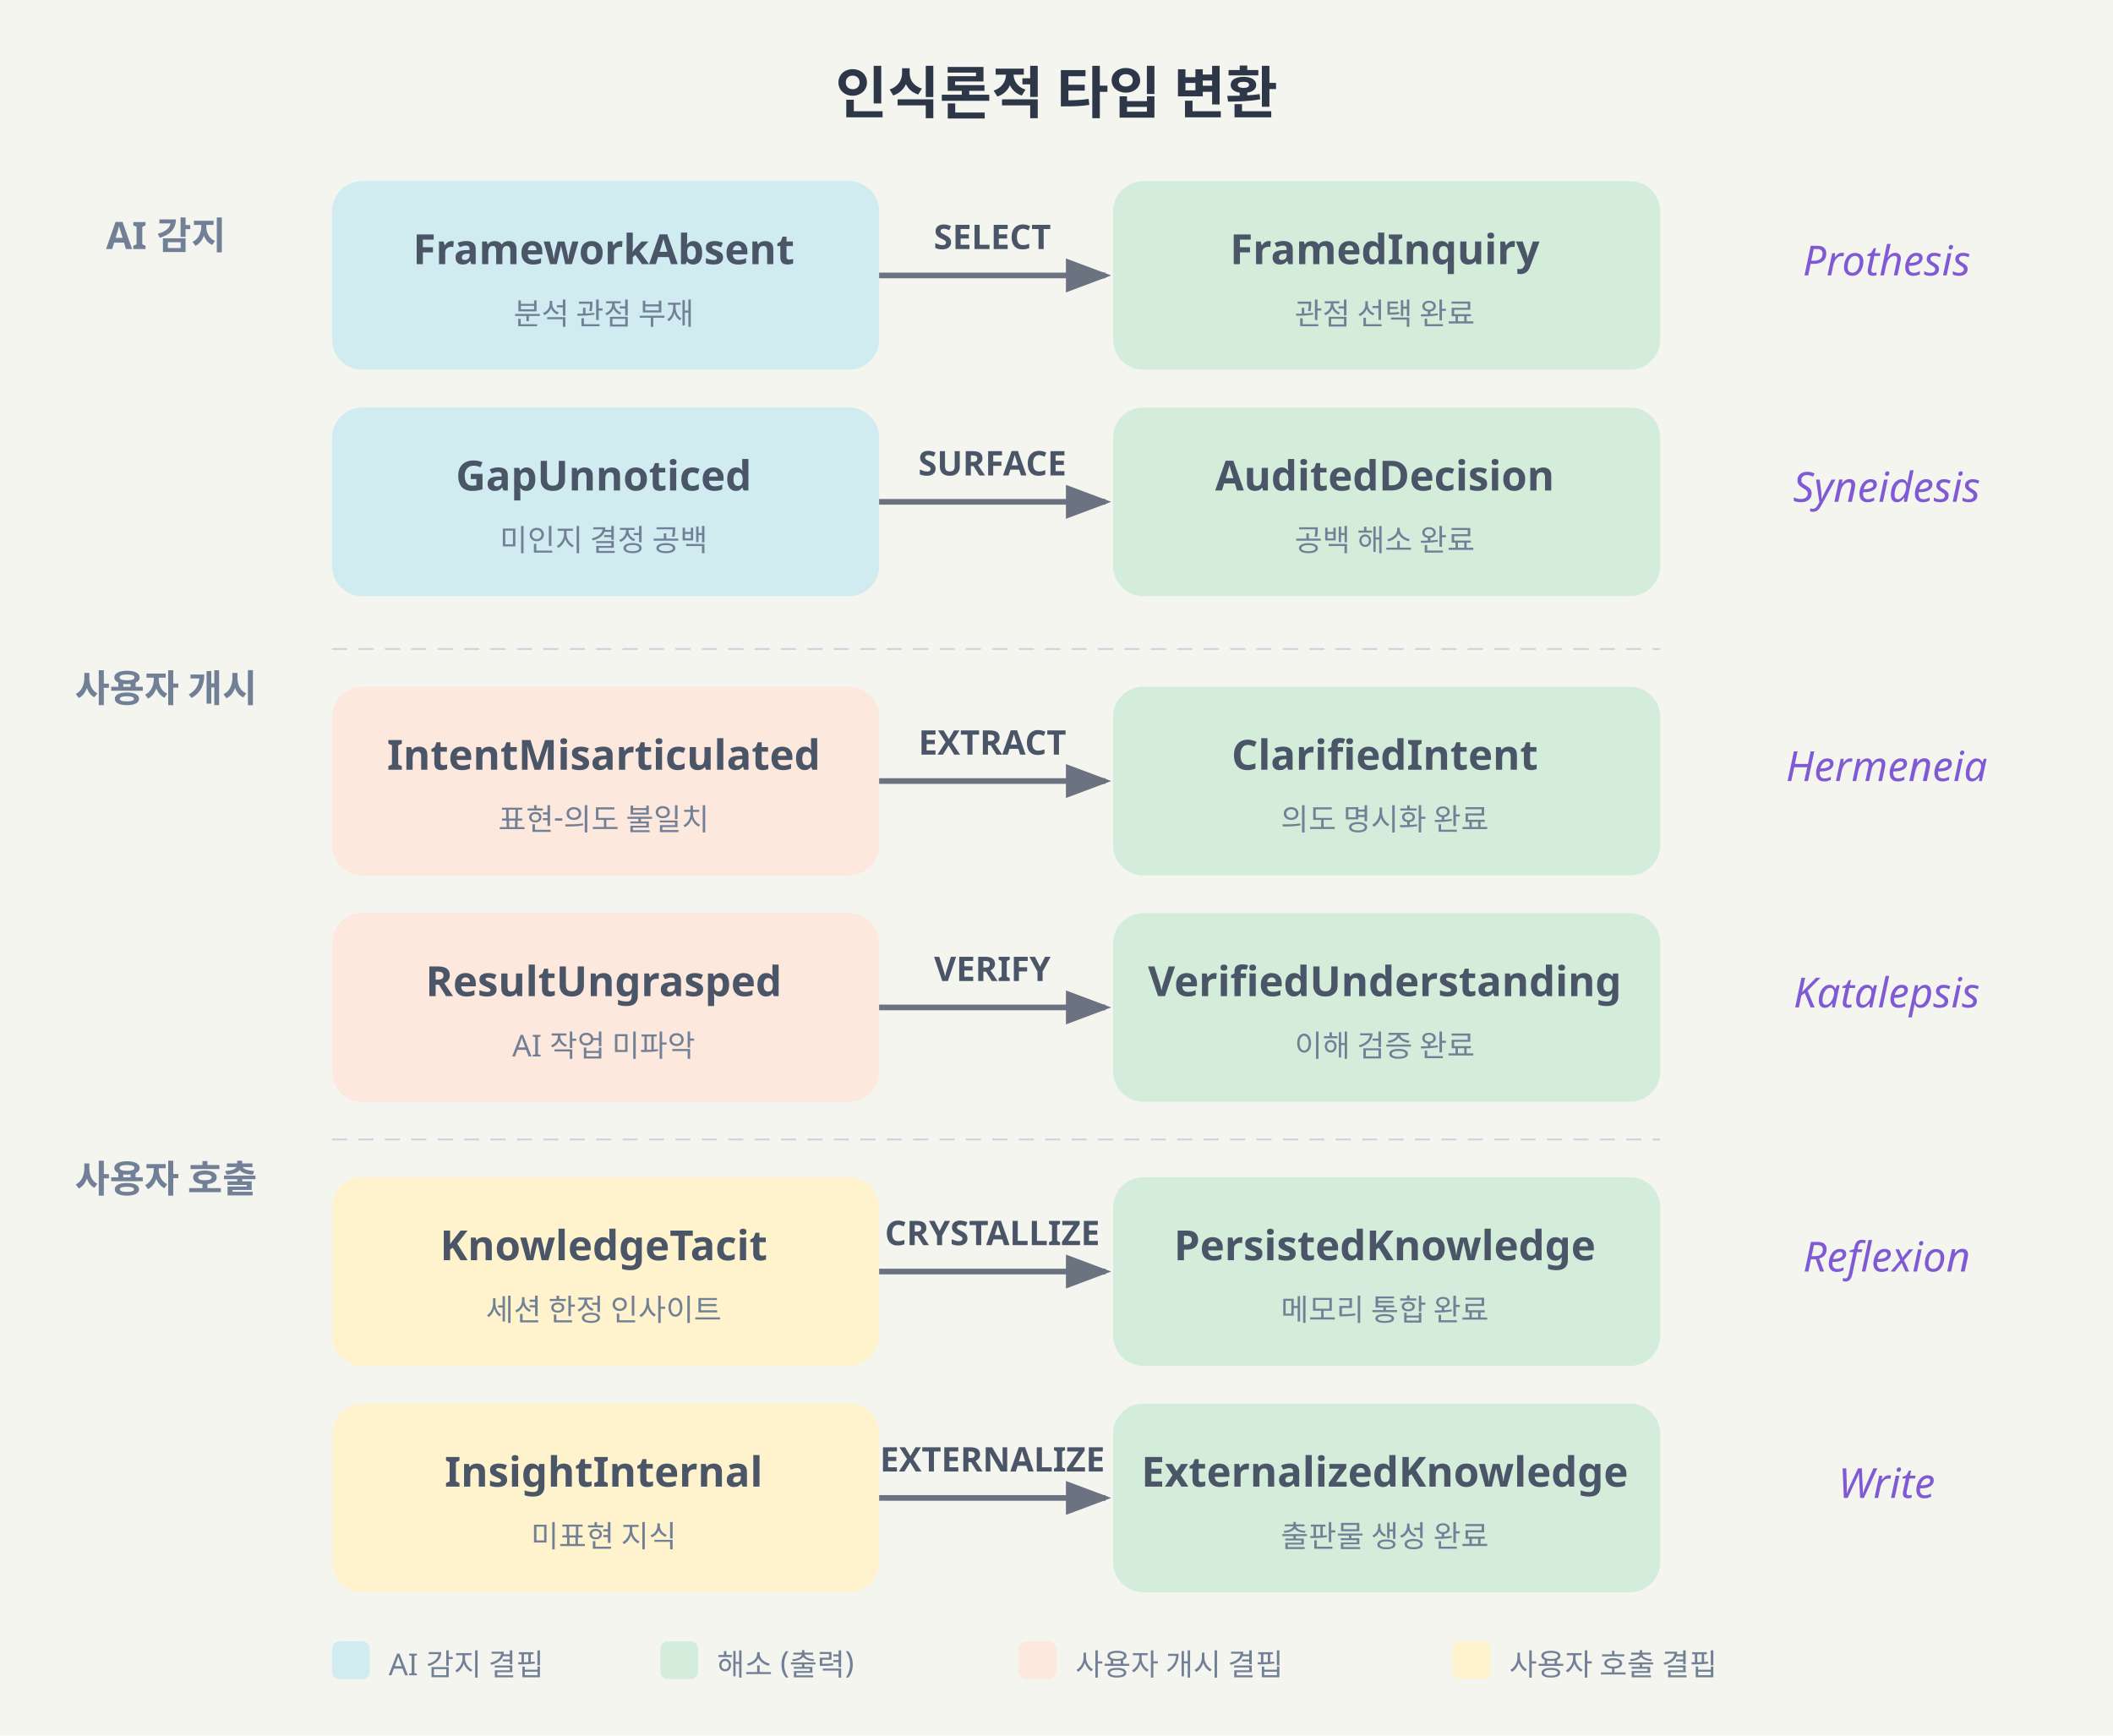
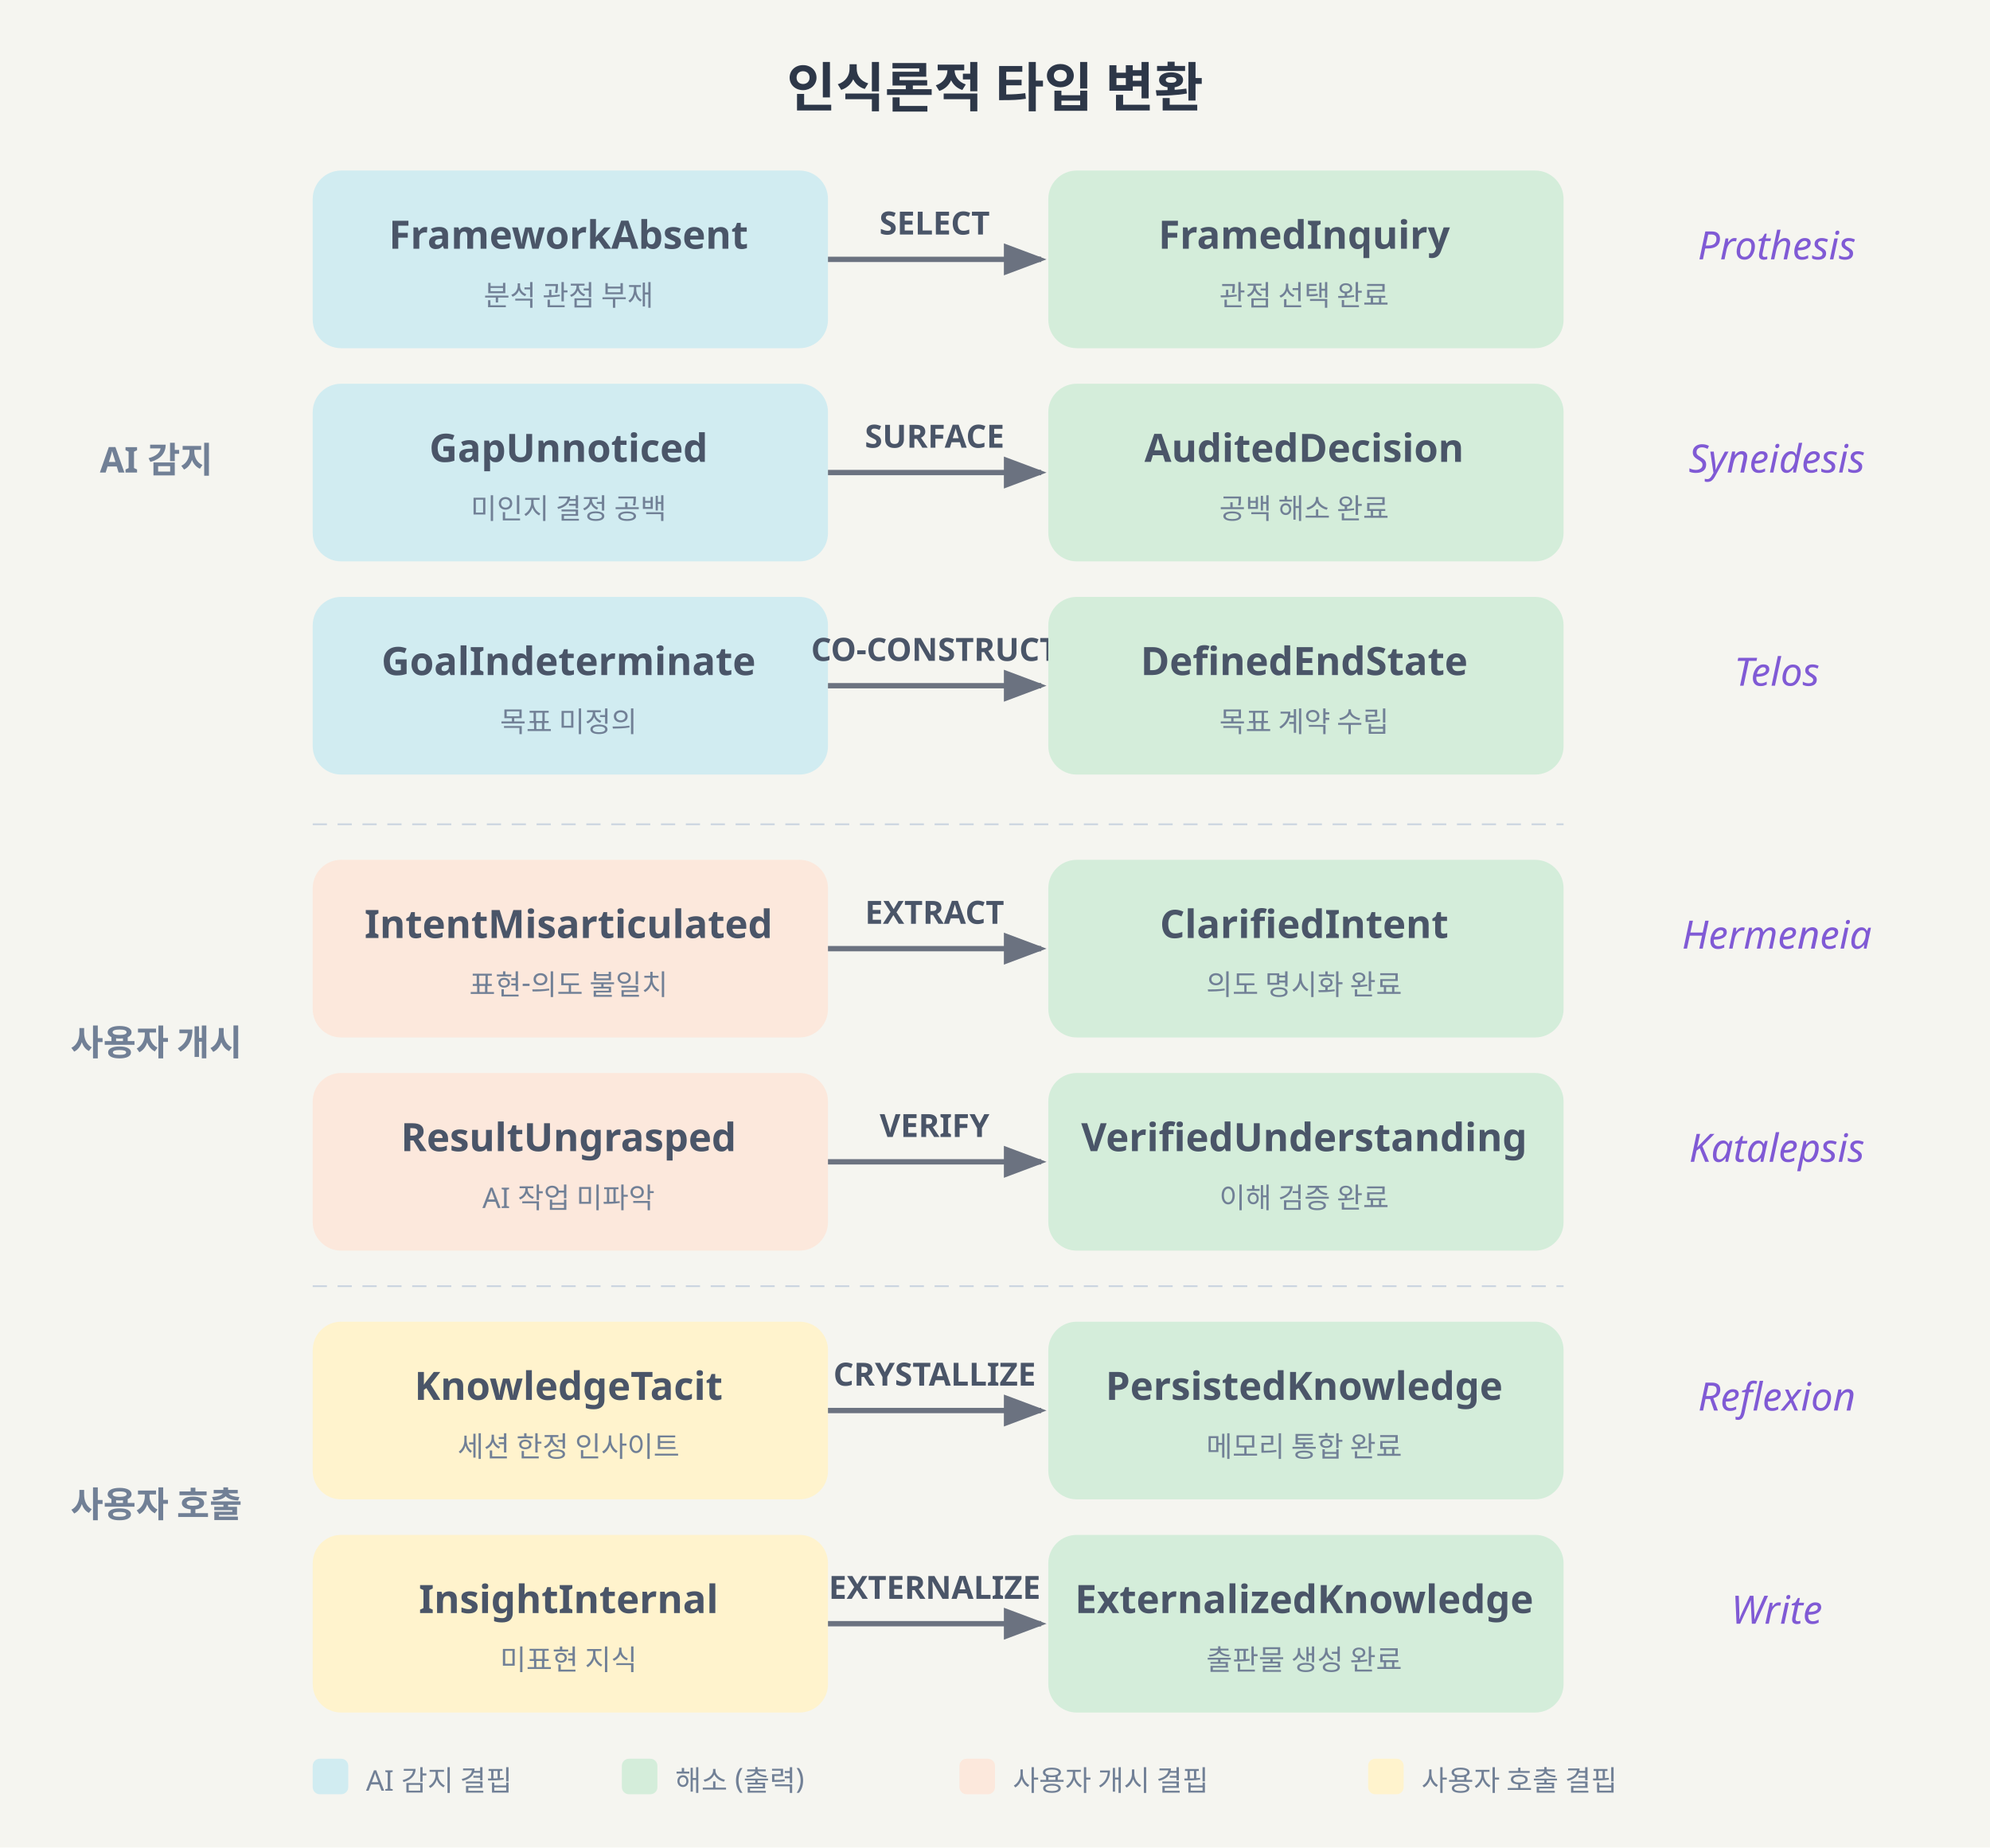
- <svg xmlns="http://www.w3.org/2000/svg" viewBox="0 0 560 460">
+ <svg xmlns="http://www.w3.org/2000/svg" viewBox="0 0 560 520">
  <defs>
    <marker id="arrow" markerWidth="8" markerHeight="6" refX="7" refY="3" orient="auto">
      <path d="M 0 0 L 8 3 L 0 6 z" fill="#6b7280" />
    </marker>
  </defs>
-   <rect width="560" height="460" fill="#f5f5f0" />
+   <rect width="560" height="520" fill="#f5f5f0" />
  <text x="280" y="30" text-anchor="middle" font-family="system-ui, -apple-system, sans-serif" font-size="15" font-weight="700" fill="#2d3748">인식론적 타입 변환</text>
-   <text x="44" y="66" text-anchor="middle" font-family="system-ui, sans-serif" font-size="10" font-weight="600" fill="#718096">AI 감지</text>
-   <text x="44" y="186" text-anchor="middle" font-family="system-ui, sans-serif" font-size="10" font-weight="600" fill="#718096">사용자 개시</text>
-   <text x="44" y="316" text-anchor="middle" font-family="system-ui, sans-serif" font-size="10" font-weight="600" fill="#718096">사용자 호출</text>
+   <text x="44" y="133" text-anchor="middle" font-family="system-ui, sans-serif" font-size="10" font-weight="600" fill="#718096">AI 감지</text>
+   <text x="44" y="297" text-anchor="middle" font-family="system-ui, sans-serif" font-size="10" font-weight="600" fill="#718096">사용자 개시</text>
+   <text x="44" y="427" text-anchor="middle" font-family="system-ui, sans-serif" font-size="10" font-weight="600" fill="#718096">사용자 호출</text>
  <rect x="88" y="48" width="145" height="50" rx="8" fill="#d1ecf1" />
  <text x="160" y="70" text-anchor="middle" font-family="system-ui, sans-serif" font-size="11" font-weight="600" fill="#4a5568">FrameworkAbsent</text>
  <text x="160" y="86" text-anchor="middle" font-family="system-ui, sans-serif" font-size="8" fill="#718096">분석 관점 부재</text>
  <line x1="233" y1="73" x2="293" y2="73" stroke="#6b7280" stroke-width="1.5" marker-end="url(#arrow)" />
  <text x="263" y="66" text-anchor="middle" font-family="system-ui, sans-serif" font-size="9" font-weight="600" fill="#4a5568">SELECT</text>
  <rect x="295" y="48" width="145" height="50" rx="8" fill="#d4edda" />
  <text x="367" y="70" text-anchor="middle" font-family="system-ui, sans-serif" font-size="11" font-weight="600" fill="#4a5568">FramedInquiry</text>
  <text x="367" y="86" text-anchor="middle" font-family="system-ui, sans-serif" font-size="8" fill="#718096">관점 선택 완료</text>
  <text x="500" y="73" text-anchor="middle" font-family="system-ui, sans-serif" font-size="11" font-style="italic" fill="#805ad5">Prothesis</text>
  <rect x="88" y="108" width="145" height="50" rx="8" fill="#d1ecf1" />
  <text x="160" y="130" text-anchor="middle" font-family="system-ui, sans-serif" font-size="11" font-weight="600" fill="#4a5568">GapUnnoticed</text>
  <text x="160" y="146" text-anchor="middle" font-family="system-ui, sans-serif" font-size="8" fill="#718096">미인지 결정 공백</text>
  <line x1="233" y1="133" x2="293" y2="133" stroke="#6b7280" stroke-width="1.5" marker-end="url(#arrow)" />
  <text x="263" y="126" text-anchor="middle" font-family="system-ui, sans-serif" font-size="9" font-weight="600" fill="#4a5568">SURFACE</text>
  <rect x="295" y="108" width="145" height="50" rx="8" fill="#d4edda" />
  <text x="367" y="130" text-anchor="middle" font-family="system-ui, sans-serif" font-size="11" font-weight="600" fill="#4a5568">AuditedDecision</text>
  <text x="367" y="146" text-anchor="middle" font-family="system-ui, sans-serif" font-size="8" fill="#718096">공백 해소 완료</text>
  <text x="500" y="133" text-anchor="middle" font-family="system-ui, sans-serif" font-size="11" font-style="italic" fill="#805ad5">Syneidesis</text>
-   <line x1="88" y1="172" x2="440" y2="172" stroke="#cbd5e0" stroke-width="0.5" stroke-dasharray="4,3" />
-   <rect x="88" y="182" width="145" height="50" rx="8" fill="#fce8dc" />
-   <text x="160" y="204" text-anchor="middle" font-family="system-ui, sans-serif" font-size="11" font-weight="600" fill="#4a5568">IntentMisarticulated</text>
-   <text x="160" y="220" text-anchor="middle" font-family="system-ui, sans-serif" font-size="8" fill="#718096">표현-의도 불일치</text>
-   <line x1="233" y1="207" x2="293" y2="207" stroke="#6b7280" stroke-width="1.5" marker-end="url(#arrow)" />
-   <text x="263" y="200" text-anchor="middle" font-family="system-ui, sans-serif" font-size="9" font-weight="600" fill="#4a5568">EXTRACT</text>
-   <rect x="295" y="182" width="145" height="50" rx="8" fill="#d4edda" />
-   <text x="367" y="204" text-anchor="middle" font-family="system-ui, sans-serif" font-size="11" font-weight="600" fill="#4a5568">ClarifiedIntent</text>
-   <text x="367" y="220" text-anchor="middle" font-family="system-ui, sans-serif" font-size="8" fill="#718096">의도 명시화 완료</text>
-   <text x="500" y="207" text-anchor="middle" font-family="system-ui, sans-serif" font-size="11" font-style="italic" fill="#805ad5">Hermeneia</text>
+   <rect x="88" y="168" width="145" height="50" rx="8" fill="#d1ecf1" />
+   <text x="160" y="190" text-anchor="middle" font-family="system-ui, sans-serif" font-size="11" font-weight="600" fill="#4a5568">GoalIndeterminate</text>
+   <text x="160" y="206" text-anchor="middle" font-family="system-ui, sans-serif" font-size="8" fill="#718096">목표 미정의</text>
+   <line x1="233" y1="193" x2="293" y2="193" stroke="#6b7280" stroke-width="1.5" marker-end="url(#arrow)" />
+   <text x="263" y="186" text-anchor="middle" font-family="system-ui, sans-serif" font-size="9" font-weight="600" fill="#4a5568">CO-CONSTRUCT</text>
+   <rect x="295" y="168" width="145" height="50" rx="8" fill="#d4edda" />
+   <text x="367" y="190" text-anchor="middle" font-family="system-ui, sans-serif" font-size="11" font-weight="600" fill="#4a5568">DefinedEndState</text>
+   <text x="367" y="206" text-anchor="middle" font-family="system-ui, sans-serif" font-size="8" fill="#718096">목표 계약 수립</text>
+   <text x="500" y="193" text-anchor="middle" font-family="system-ui, sans-serif" font-size="11" font-style="italic" fill="#805ad5">Telos</text>
+   <line x1="88" y1="232" x2="440" y2="232" stroke="#cbd5e0" stroke-width="0.5" stroke-dasharray="4,3" />
  <rect x="88" y="242" width="145" height="50" rx="8" fill="#fce8dc" />
-   <text x="160" y="264" text-anchor="middle" font-family="system-ui, sans-serif" font-size="11" font-weight="600" fill="#4a5568">ResultUngrasped</text>
-   <text x="160" y="280" text-anchor="middle" font-family="system-ui, sans-serif" font-size="8" fill="#718096">AI 작업 미파악</text>
+   <text x="160" y="264" text-anchor="middle" font-family="system-ui, sans-serif" font-size="11" font-weight="600" fill="#4a5568">IntentMisarticulated</text>
+   <text x="160" y="280" text-anchor="middle" font-family="system-ui, sans-serif" font-size="8" fill="#718096">표현-의도 불일치</text>
  <line x1="233" y1="267" x2="293" y2="267" stroke="#6b7280" stroke-width="1.5" marker-end="url(#arrow)" />
-   <text x="263" y="260" text-anchor="middle" font-family="system-ui, sans-serif" font-size="9" font-weight="600" fill="#4a5568">VERIFY</text>
+   <text x="263" y="260" text-anchor="middle" font-family="system-ui, sans-serif" font-size="9" font-weight="600" fill="#4a5568">EXTRACT</text>
  <rect x="295" y="242" width="145" height="50" rx="8" fill="#d4edda" />
-   <text x="367" y="264" text-anchor="middle" font-family="system-ui, sans-serif" font-size="11" font-weight="600" fill="#4a5568">VerifiedUnderstanding</text>
-   <text x="367" y="280" text-anchor="middle" font-family="system-ui, sans-serif" font-size="8" fill="#718096">이해 검증 완료</text>
-   <text x="500" y="267" text-anchor="middle" font-family="system-ui, sans-serif" font-size="11" font-style="italic" fill="#805ad5">Katalepsis</text>
-   <line x1="88" y1="302" x2="440" y2="302" stroke="#cbd5e0" stroke-width="0.5" stroke-dasharray="4,3" />
-   <rect x="88" y="312" width="145" height="50" rx="8" fill="#fff3cd" />
-   <text x="160" y="334" text-anchor="middle" font-family="system-ui, sans-serif" font-size="11" font-weight="600" fill="#4a5568">KnowledgeTacit</text>
-   <text x="160" y="350" text-anchor="middle" font-family="system-ui, sans-serif" font-size="8" fill="#718096">세션 한정 인사이트</text>
-   <line x1="233" y1="337" x2="293" y2="337" stroke="#6b7280" stroke-width="1.5" marker-end="url(#arrow)" />
-   <text x="263" y="330" text-anchor="middle" font-family="system-ui, sans-serif" font-size="9" font-weight="600" fill="#4a5568">CRYSTALLIZE</text>
-   <rect x="295" y="312" width="145" height="50" rx="8" fill="#d4edda" />
-   <text x="367" y="334" text-anchor="middle" font-family="system-ui, sans-serif" font-size="11" font-weight="600" fill="#4a5568">PersistedKnowledge</text>
-   <text x="367" y="350" text-anchor="middle" font-family="system-ui, sans-serif" font-size="8" fill="#718096">메모리 통합 완료</text>
-   <text x="500" y="337" text-anchor="middle" font-family="system-ui, sans-serif" font-size="11" font-style="italic" fill="#805ad5">Reflexion</text>
+   <text x="367" y="264" text-anchor="middle" font-family="system-ui, sans-serif" font-size="11" font-weight="600" fill="#4a5568">ClarifiedIntent</text>
+   <text x="367" y="280" text-anchor="middle" font-family="system-ui, sans-serif" font-size="8" fill="#718096">의도 명시화 완료</text>
+   <text x="500" y="267" text-anchor="middle" font-family="system-ui, sans-serif" font-size="11" font-style="italic" fill="#805ad5">Hermeneia</text>
+   <rect x="88" y="302" width="145" height="50" rx="8" fill="#fce8dc" />
+   <text x="160" y="324" text-anchor="middle" font-family="system-ui, sans-serif" font-size="11" font-weight="600" fill="#4a5568">ResultUngrasped</text>
+   <text x="160" y="340" text-anchor="middle" font-family="system-ui, sans-serif" font-size="8" fill="#718096">AI 작업 미파악</text>
+   <line x1="233" y1="327" x2="293" y2="327" stroke="#6b7280" stroke-width="1.5" marker-end="url(#arrow)" />
+   <text x="263" y="320" text-anchor="middle" font-family="system-ui, sans-serif" font-size="9" font-weight="600" fill="#4a5568">VERIFY</text>
+   <rect x="295" y="302" width="145" height="50" rx="8" fill="#d4edda" />
+   <text x="367" y="324" text-anchor="middle" font-family="system-ui, sans-serif" font-size="11" font-weight="600" fill="#4a5568">VerifiedUnderstanding</text>
+   <text x="367" y="340" text-anchor="middle" font-family="system-ui, sans-serif" font-size="8" fill="#718096">이해 검증 완료</text>
+   <text x="500" y="327" text-anchor="middle" font-family="system-ui, sans-serif" font-size="11" font-style="italic" fill="#805ad5">Katalepsis</text>
+   <line x1="88" y1="362" x2="440" y2="362" stroke="#cbd5e0" stroke-width="0.5" stroke-dasharray="4,3" />
  <rect x="88" y="372" width="145" height="50" rx="8" fill="#fff3cd" />
-   <text x="160" y="394" text-anchor="middle" font-family="system-ui, sans-serif" font-size="11" font-weight="600" fill="#4a5568">InsightInternal</text>
-   <text x="160" y="410" text-anchor="middle" font-family="system-ui, sans-serif" font-size="8" fill="#718096">미표현 지식</text>
+   <text x="160" y="394" text-anchor="middle" font-family="system-ui, sans-serif" font-size="11" font-weight="600" fill="#4a5568">KnowledgeTacit</text>
+   <text x="160" y="410" text-anchor="middle" font-family="system-ui, sans-serif" font-size="8" fill="#718096">세션 한정 인사이트</text>
  <line x1="233" y1="397" x2="293" y2="397" stroke="#6b7280" stroke-width="1.5" marker-end="url(#arrow)" />
-   <text x="263" y="390" text-anchor="middle" font-family="system-ui, sans-serif" font-size="9" font-weight="600" fill="#4a5568">EXTERNALIZE</text>
+   <text x="263" y="390" text-anchor="middle" font-family="system-ui, sans-serif" font-size="9" font-weight="600" fill="#4a5568">CRYSTALLIZE</text>
  <rect x="295" y="372" width="145" height="50" rx="8" fill="#d4edda" />
-   <text x="367" y="394" text-anchor="middle" font-family="system-ui, sans-serif" font-size="11" font-weight="600" fill="#4a5568">ExternalizedKnowledge</text>
-   <text x="367" y="410" text-anchor="middle" font-family="system-ui, sans-serif" font-size="8" fill="#718096">출판물 생성 완료</text>
-   <text x="500" y="397" text-anchor="middle" font-family="system-ui, sans-serif" font-size="11" font-style="italic" fill="#805ad5">Write</text>
-   <rect x="88" y="435" width="10" height="10" rx="2" fill="#d1ecf1" />
-   <text x="103" y="444" font-family="system-ui, sans-serif" font-size="8" fill="#718096">AI 감지 결핍</text>
-   <rect x="175" y="435" width="10" height="10" rx="2" fill="#d4edda" />
-   <text x="190" y="444" font-family="system-ui, sans-serif" font-size="8" fill="#718096">해소 (출력)</text>
-   <rect x="270" y="435" width="10" height="10" rx="2" fill="#fce8dc" />
-   <text x="285" y="444" font-family="system-ui, sans-serif" font-size="8" fill="#718096">사용자 개시 결핍</text>
-   <rect x="385" y="435" width="10" height="10" rx="2" fill="#fff3cd" />
-   <text x="400" y="444" font-family="system-ui, sans-serif" font-size="8" fill="#718096">사용자 호출 결핍</text>
+   <text x="367" y="394" text-anchor="middle" font-family="system-ui, sans-serif" font-size="11" font-weight="600" fill="#4a5568">PersistedKnowledge</text>
+   <text x="367" y="410" text-anchor="middle" font-family="system-ui, sans-serif" font-size="8" fill="#718096">메모리 통합 완료</text>
+   <text x="500" y="397" text-anchor="middle" font-family="system-ui, sans-serif" font-size="11" font-style="italic" fill="#805ad5">Reflexion</text>
+   <rect x="88" y="432" width="145" height="50" rx="8" fill="#fff3cd" />
+   <text x="160" y="454" text-anchor="middle" font-family="system-ui, sans-serif" font-size="11" font-weight="600" fill="#4a5568">InsightInternal</text>
+   <text x="160" y="470" text-anchor="middle" font-family="system-ui, sans-serif" font-size="8" fill="#718096">미표현 지식</text>
+   <line x1="233" y1="457" x2="293" y2="457" stroke="#6b7280" stroke-width="1.5" marker-end="url(#arrow)" />
+   <text x="263" y="450" text-anchor="middle" font-family="system-ui, sans-serif" font-size="9" font-weight="600" fill="#4a5568">EXTERNALIZE</text>
+   <rect x="295" y="432" width="145" height="50" rx="8" fill="#d4edda" />
+   <text x="367" y="454" text-anchor="middle" font-family="system-ui, sans-serif" font-size="11" font-weight="600" fill="#4a5568">ExternalizedKnowledge</text>
+   <text x="367" y="470" text-anchor="middle" font-family="system-ui, sans-serif" font-size="8" fill="#718096">출판물 생성 완료</text>
+   <text x="500" y="457" text-anchor="middle" font-family="system-ui, sans-serif" font-size="11" font-style="italic" fill="#805ad5">Write</text>
+   <rect x="88" y="495" width="10" height="10" rx="2" fill="#d1ecf1" />
+   <text x="103" y="504" font-family="system-ui, sans-serif" font-size="8" fill="#718096">AI 감지 결핍</text>
+   <rect x="175" y="495" width="10" height="10" rx="2" fill="#d4edda" />
+   <text x="190" y="504" font-family="system-ui, sans-serif" font-size="8" fill="#718096">해소 (출력)</text>
+   <rect x="270" y="495" width="10" height="10" rx="2" fill="#fce8dc" />
+   <text x="285" y="504" font-family="system-ui, sans-serif" font-size="8" fill="#718096">사용자 개시 결핍</text>
+   <rect x="385" y="495" width="10" height="10" rx="2" fill="#fff3cd" />
+   <text x="400" y="504" font-family="system-ui, sans-serif" font-size="8" fill="#718096">사용자 호출 결핍</text>
</svg>
